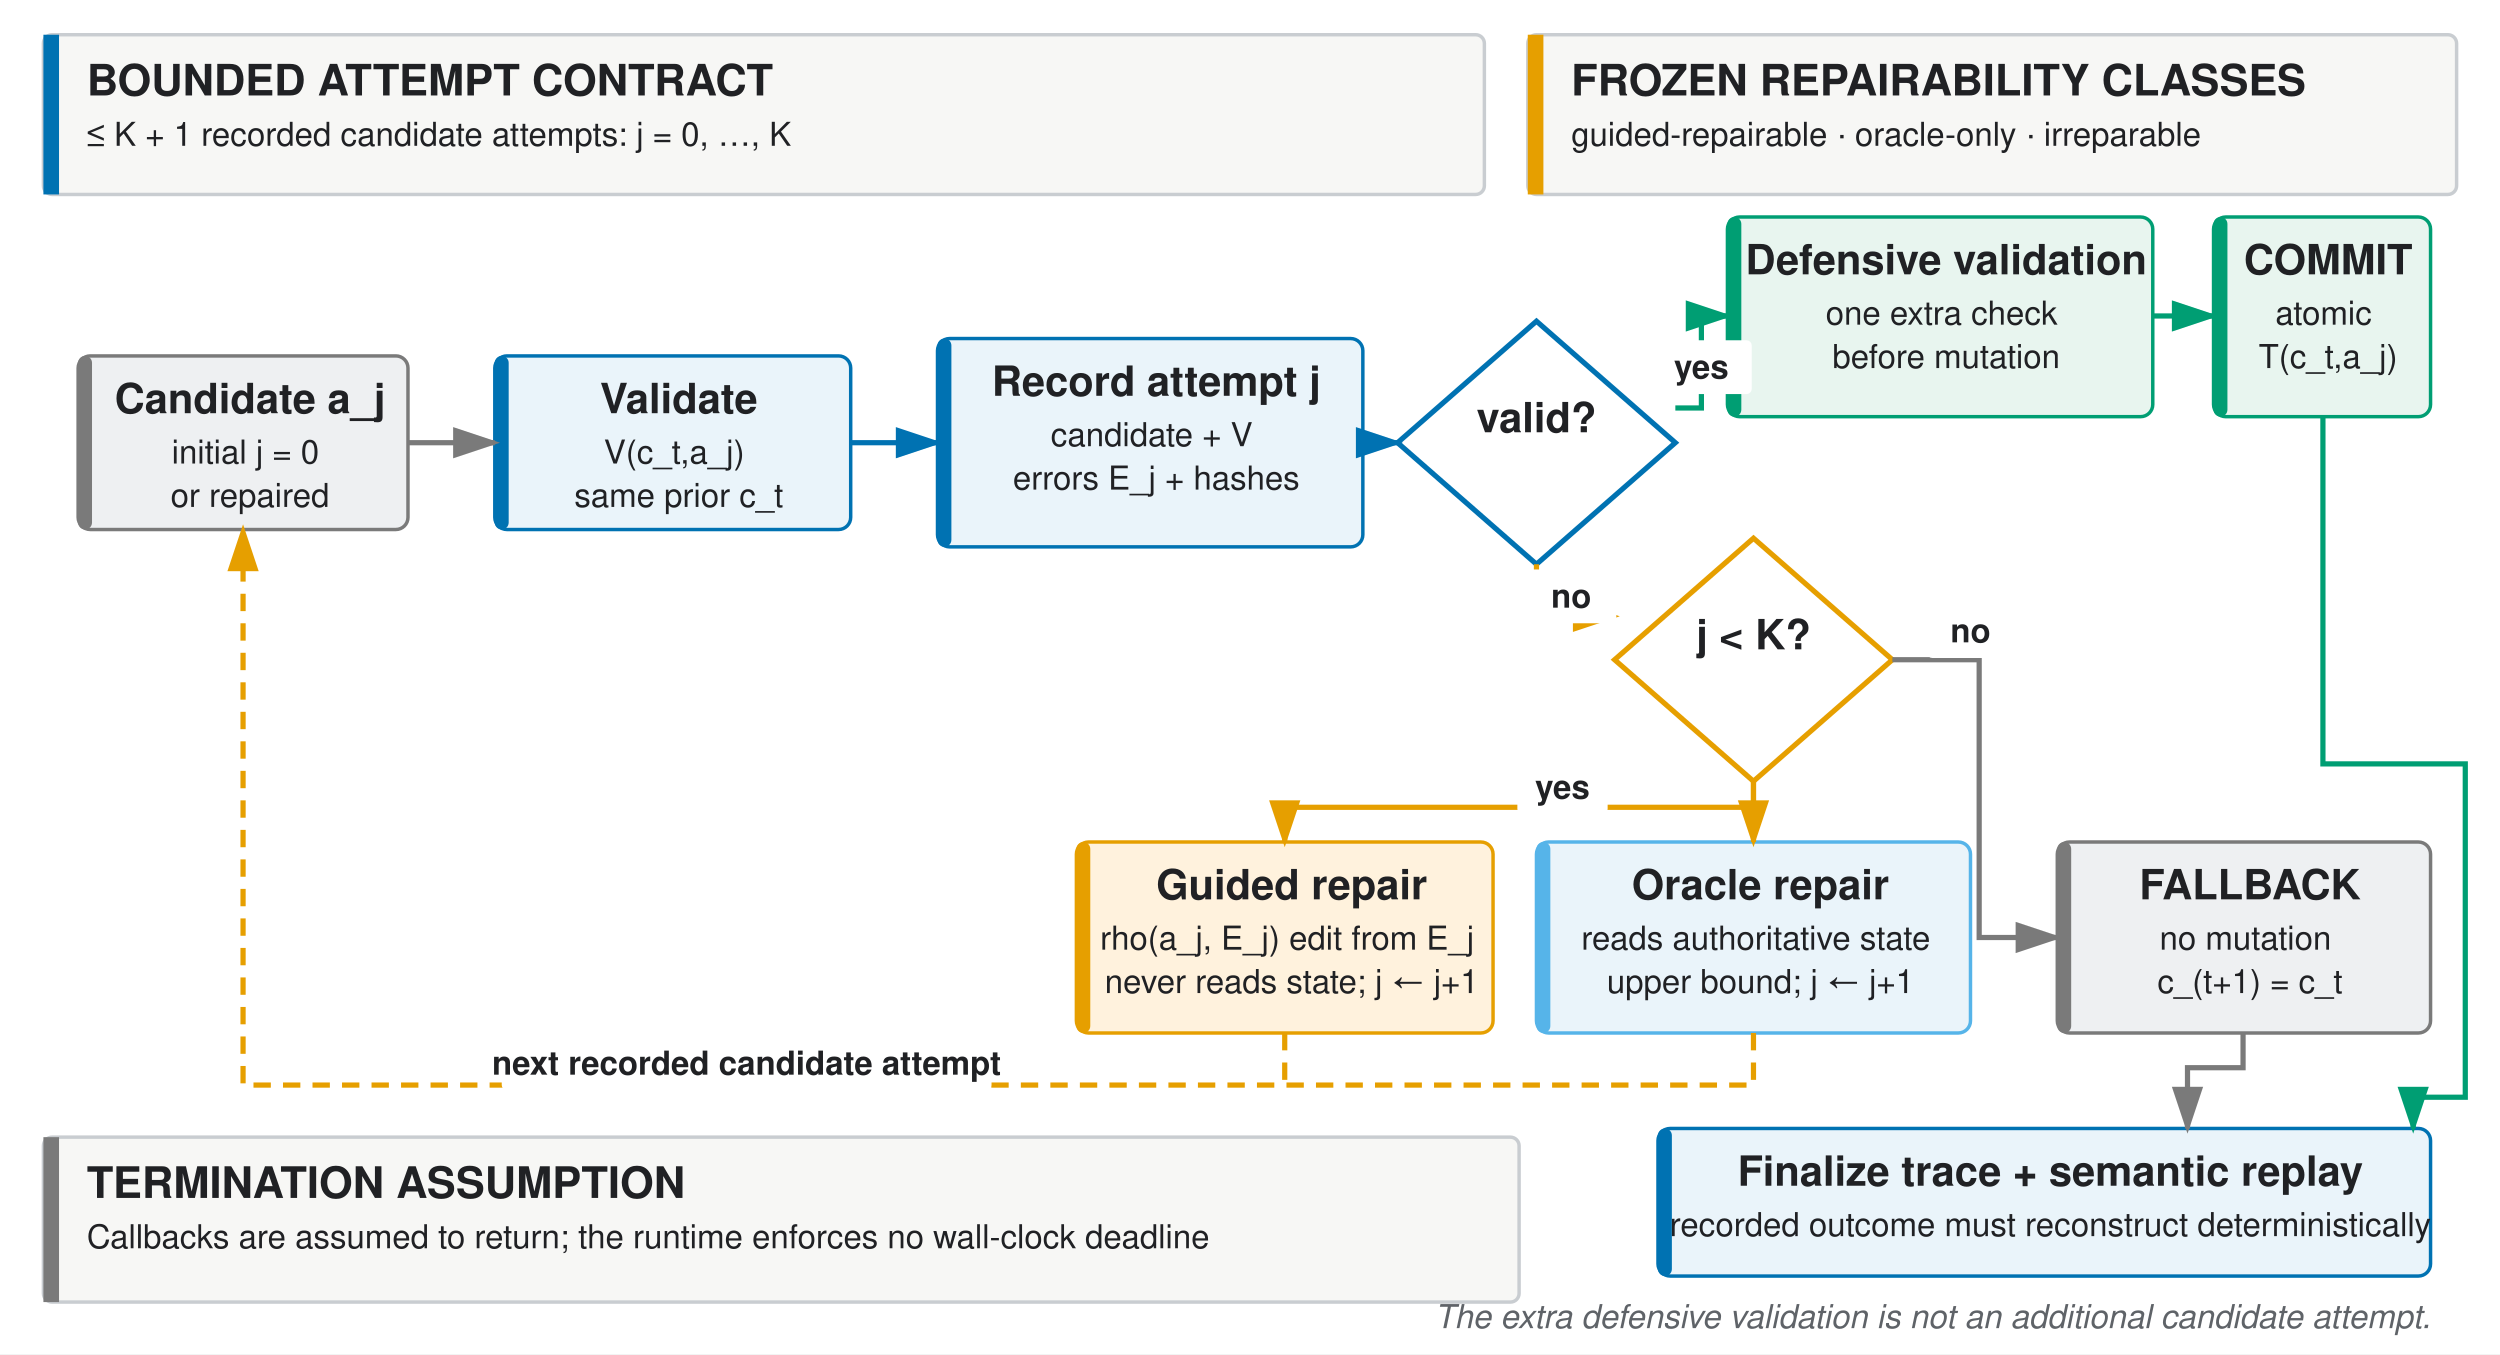
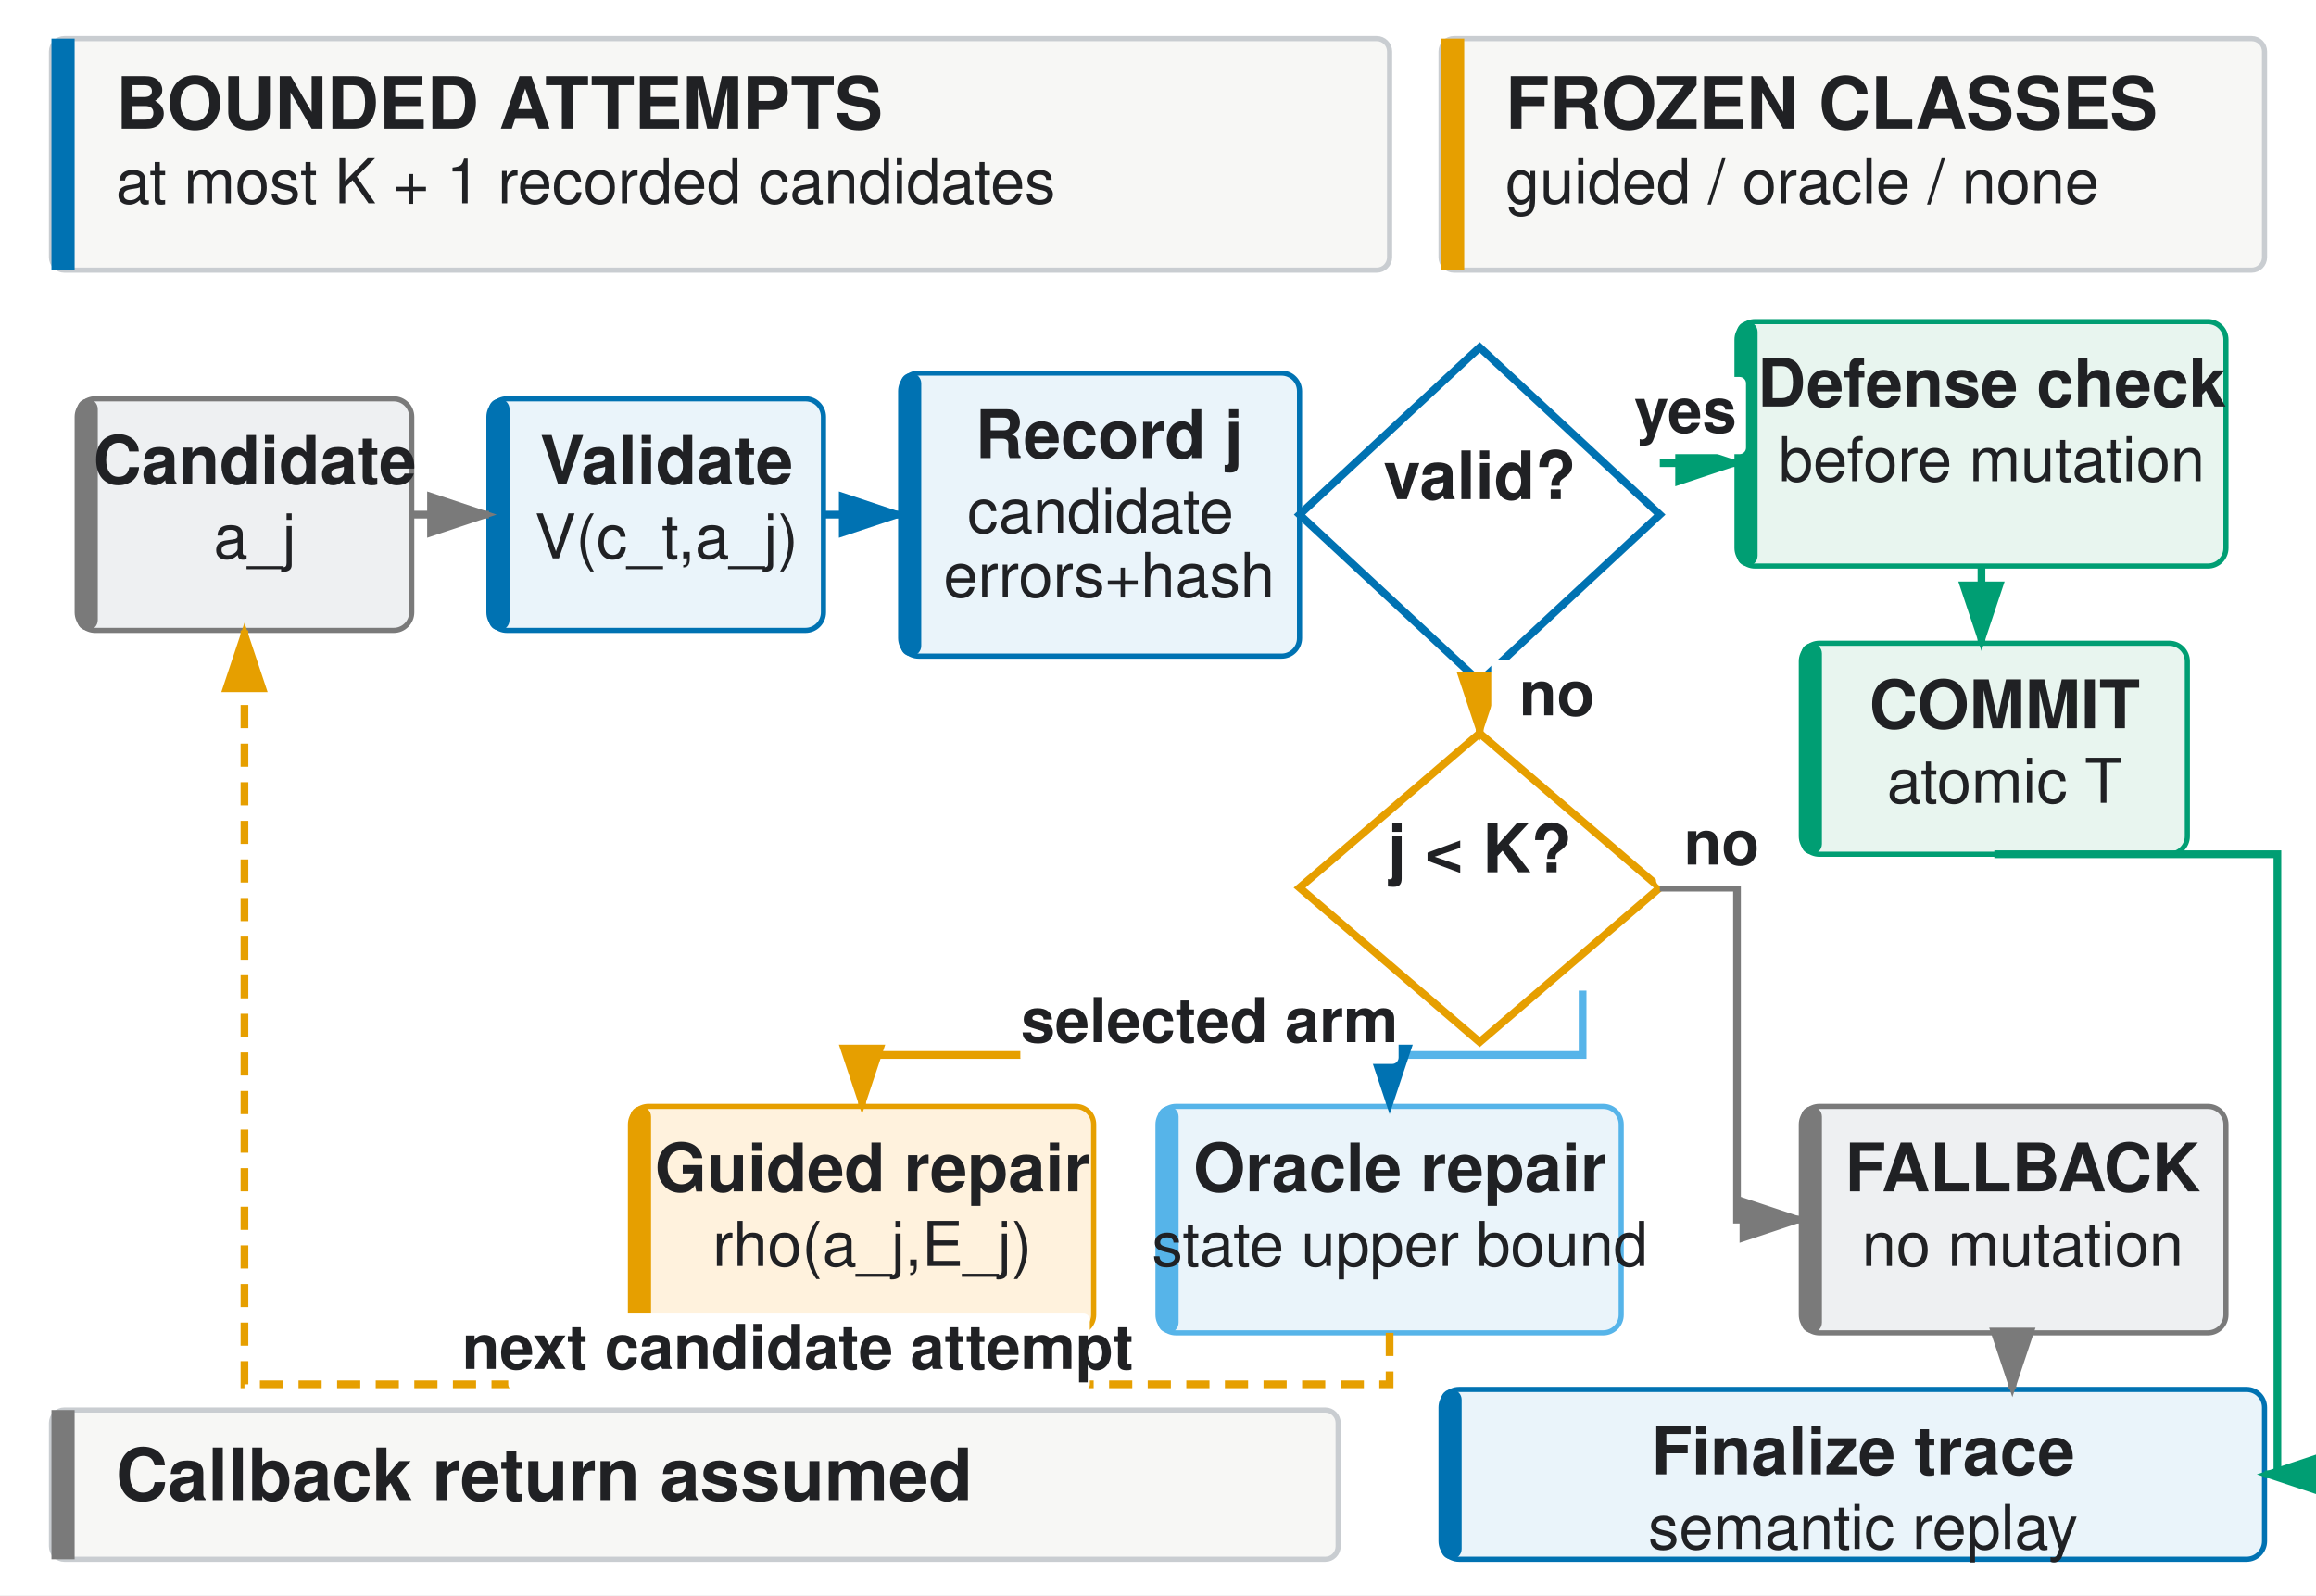
- <svg xmlns="http://www.w3.org/2000/svg" width="1440" height="780" viewBox="0 0 1440 780" role="img" aria-labelledby="svg-title svg-desc">
+ <svg xmlns="http://www.w3.org/2000/svg" width="900" height="620" viewBox="0 0 900 620" role="img" aria-labelledby="svg-title svg-desc">
  <defs>
    <marker id="arrow-blue" markerWidth="10" markerHeight="10" refX="8" refY="3" orient="auto" markerUnits="strokeWidth">
      <path d="M0,0 L0,6 L9,3 z" fill="#0072B2" />
    </marker>
    <marker id="arrow-orange" markerWidth="10" markerHeight="10" refX="8" refY="3" orient="auto" markerUnits="strokeWidth">
      <path d="M0,0 L0,6 L9,3 z" fill="#E69F00" />
    </marker>
    <marker id="arrow-green" markerWidth="10" markerHeight="10" refX="8" refY="3" orient="auto" markerUnits="strokeWidth">
      <path d="M0,0 L0,6 L9,3 z" fill="#009E73" />
    </marker>
    <marker id="arrow-gray" markerWidth="10" markerHeight="10" refX="8" refY="3" orient="auto" markerUnits="strokeWidth">
      <path d="M0,0 L0,6 L9,3 z" fill="#7A7A7A" />
    </marker>
    <style>
      text { font-family: Helvetica, Arial, sans-serif; fill: #202124; }
-       .section { font-size: 25px; font-weight: 700; }
-       .box-title { font-size: 24px; font-weight: 700; }
-       .body { font-size: 21px; font-weight: 400; }
-       .small { font-size: 19px; font-weight: 400; }
-       .note { font-size: 19px; font-style: italic; fill: #5F6368; }
-       .arrow-label { font-size: 19px; font-weight: 700; }
+       .section { font-size: 28px; font-weight: 700; }
+       .box-title { font-size: 26px; font-weight: 700; }
+       .body { font-size: 25px; font-weight: 400; }
+       .small { font-size: 24px; font-weight: 400; }
+       .note { font-size: 24px; font-style: italic; fill: #5F6368; }
+       .arrow-label { font-size: 24px; font-weight: 700; }
    </style>
  </defs>
-   <rect x="0" y="0" width="1440" height="780" fill="#FFFFFF" />
-   <rect x="25" y="20" width="830" height="92" rx="5" fill="#F7F7F5" stroke="#C9CDD1" stroke-width="2" />
-   <rect x="25" y="20" width="9" height="92" fill="#0072B2" />
-   <text x="50" y="55" class="section" text-anchor="start">BOUNDED ATTEMPT CONTRACT</text>
-   <text x="50" y="84" class="small" text-anchor="start" fill="#5F6368">≤ K + 1 recorded candidate attempts: j = 0, …, K</text>
-   <rect x="880" y="20" width="535" height="92" rx="5" fill="#F7F7F5" stroke="#C9CDD1" stroke-width="2" />
-   <rect x="880" y="20" width="9" height="92" fill="#E69F00" />
-   <text x="905" y="55" class="section" text-anchor="start">FROZEN REPAIRABILITY CLASSES</text>
-   <text x="905" y="84" class="small" text-anchor="start" fill="#5F6368">guided-repairable · oracle-only · irreparable</text>
-   <rect x="45" y="205" width="190" height="100" rx="7" fill="#EEF0F2" stroke="#7A7A7A" stroke-width="2" />
-   <rect x="45" y="205" width="8" height="100" rx="4" fill="#7A7A7A" />
-   <text x="144" y="238" class="box-title" text-anchor="middle">Candidate a_j</text>
-   <text x="144" y="267" class="small" text-anchor="middle">
-     <tspan x="144" dy="0">initial j = 0</tspan>
-     <tspan x="144" dy="25">or repaired</tspan>
+   <rect x="0" y="0" width="900" height="620" fill="#FFFFFF" />
+   <rect x="20" y="15" width="520" height="90" rx="5" fill="#F7F7F5" stroke="#C9CDD1" stroke-width="2" />
+   <rect x="20" y="15" width="9" height="90" fill="#0072B2" />
+   <text x="45" y="50" class="section" text-anchor="start">BOUNDED ATTEMPTS</text>
+   <text x="45" y="79" class="small" text-anchor="start" fill="#5F6368">at most K + 1 recorded candidates</text>
+   <rect x="560" y="15" width="320" height="90" rx="5" fill="#F7F7F5" stroke="#C9CDD1" stroke-width="2" />
+   <rect x="560" y="15" width="9" height="90" fill="#E69F00" />
+   <text x="585" y="50" class="section" text-anchor="start">FROZEN CLASSES</text>
+   <text x="585" y="79" class="small" text-anchor="start" fill="#5F6368">guided / oracle / none</text>
+   <rect x="30" y="155" width="130" height="90" rx="7" fill="#EEF0F2" stroke="#7A7A7A" stroke-width="2" />
+   <rect x="30" y="155" width="8" height="90" rx="4" fill="#7A7A7A" />
+   <text x="99" y="188" class="box-title" text-anchor="middle">Candidate</text>
+   <text x="99" y="217" class="small" text-anchor="middle">
+     <tspan x="99" dy="0">a_j</tspan>
  </text>
-   <rect x="285" y="205" width="205" height="100" rx="7" fill="#EAF4FA" stroke="#0072B2" stroke-width="2" />
-   <rect x="285" y="205" width="8" height="100" rx="4" fill="#0072B2" />
-   <text x="391" y="238" class="box-title" text-anchor="middle">Validate</text>
-   <text x="391" y="267" class="small" text-anchor="middle">
-     <tspan x="391" dy="0">V(c_t,a_j)</tspan>
-     <tspan x="391" dy="25">same prior c_t</tspan>
+   <rect x="190" y="155" width="130" height="90" rx="7" fill="#EAF4FA" stroke="#0072B2" stroke-width="2" />
+   <rect x="190" y="155" width="8" height="90" rx="4" fill="#0072B2" />
+   <text x="259" y="188" class="box-title" text-anchor="middle">Validate</text>
+   <text x="259" y="217" class="small" text-anchor="middle">
+     <tspan x="259" dy="0">V(c_t,a_j)</tspan>
  </text>
-   <rect x="540" y="195" width="245" height="120" rx="7" fill="#EAF4FA" stroke="#0072B2" stroke-width="2" />
-   <rect x="540" y="195" width="8" height="120" rx="4" fill="#0072B2" />
-   <text x="666" y="228" class="box-title" text-anchor="middle">Record attempt j</text>
-   <text x="666" y="257" class="small" text-anchor="middle">
-     <tspan x="666" dy="0">candidate + V</tspan>
-     <tspan x="666" dy="25">errors E_j + hashes</tspan>
+   <rect x="350" y="145" width="155" height="110" rx="7" fill="#EAF4FA" stroke="#0072B2" stroke-width="2" />
+   <rect x="350" y="145" width="8" height="110" rx="4" fill="#0072B2" />
+   <text x="431" y="178" class="box-title" text-anchor="middle">Record j</text>
+   <text x="431" y="207" class="small" text-anchor="middle">
+     <tspan x="431" dy="0">candidate</tspan>
+     <tspan x="431" dy="25">errors+hash</tspan>
  </text>
-   <polygon points="885,185 965,255 885,325 805,255" fill="#FFFFFF" stroke="#0072B2" stroke-width="3" />
-   <text x="885" y="249" class="box-title" text-anchor="middle">
-     <tspan x="885" dy="0">valid?</tspan>
+   <polygon points="575,135 645,200 575,265 505,200" fill="#FFFFFF" stroke="#0072B2" stroke-width="3" />
+   <text x="575" y="194" class="box-title" text-anchor="middle">
+     <tspan x="575" dy="0">valid?</tspan>
  </text>
-   <rect x="995" y="125" width="245" height="115" rx="7" fill="#E8F5EF" stroke="#009E73" stroke-width="2" />
-   <rect x="995" y="125" width="8" height="115" rx="4" fill="#009E73" />
-   <text x="1121" y="158" class="box-title" text-anchor="middle">Defensive validation</text>
-   <text x="1121" y="187" class="small" text-anchor="middle">
-     <tspan x="1121" dy="0">one extra check</tspan>
-     <tspan x="1121" dy="25">before mutation</tspan>
+   <rect x="675" y="125" width="190" height="95" rx="7" fill="#E8F5EF" stroke="#009E73" stroke-width="2" />
+   <rect x="675" y="125" width="8" height="95" rx="4" fill="#009E73" />
+   <text x="774" y="158" class="box-title" text-anchor="middle">Defense check</text>
+   <text x="774" y="187" class="small" text-anchor="middle">
+     <tspan x="774" dy="0">before mutation</tspan>
  </text>
-   <rect x="1275" y="125" width="125" height="115" rx="7" fill="#E8F5EF" stroke="#009E73" stroke-width="2" />
-   <rect x="1275" y="125" width="8" height="115" rx="4" fill="#009E73" />
-   <text x="1341" y="158" class="box-title" text-anchor="middle">COMMIT</text>
-   <text x="1341" y="187" class="small" text-anchor="middle">
-     <tspan x="1341" dy="0">atomic</tspan>
-     <tspan x="1341" dy="25">T(c_t,a_j)</tspan>
+   <rect x="700" y="250" width="150" height="82" rx="7" fill="#E8F5EF" stroke="#009E73" stroke-width="2" />
+   <rect x="700" y="250" width="8" height="82" rx="4" fill="#009E73" />
+   <text x="779" y="283" class="box-title" text-anchor="middle">COMMIT</text>
+   <text x="779" y="312" class="small" text-anchor="middle">
+     <tspan x="779" dy="0">atomic T</tspan>
  </text>
-   <polygon points="1010,310 1090,380 1010,450 930,380" fill="#FFFFFF" stroke="#E69F00" stroke-width="3" />
-   <text x="1010" y="374" class="box-title" text-anchor="middle">
-     <tspan x="1010" dy="0">j &lt; K?</tspan>
+   <polygon points="575,285 645,345 575,405 505,345" fill="#FFFFFF" stroke="#E69F00" stroke-width="3" />
+   <text x="575" y="339" class="box-title" text-anchor="middle">
+     <tspan x="575" dy="0">j &lt; K?</tspan>
  </text>
-   <rect x="620" y="485" width="240" height="110" rx="7" fill="#FFF2DD" stroke="#E69F00" stroke-width="2" />
-   <rect x="620" y="485" width="8" height="110" rx="4" fill="#E69F00" />
-   <text x="744" y="518" class="box-title" text-anchor="middle">Guided repair</text>
-   <text x="744" y="547" class="small" text-anchor="middle">
-     <tspan x="744" dy="0">rho(a_j, E_j) edit from E_j</tspan>
-     <tspan x="744" dy="25">never reads state; j ← j+1</tspan>
+   <rect x="245" y="430" width="180" height="88" rx="7" fill="#FFF2DD" stroke="#E69F00" stroke-width="2" />
+   <rect x="245" y="430" width="8" height="88" rx="4" fill="#E69F00" />
+   <text x="339" y="463" class="box-title" text-anchor="middle">Guided repair</text>
+   <text x="339" y="492" class="small" text-anchor="middle">
+     <tspan x="339" dy="0">rho(a_j,E_j)</tspan>
  </text>
-   <rect x="885" y="485" width="250" height="110" rx="7" fill="#EAF4FA" stroke="#56B4E9" stroke-width="2" />
-   <rect x="885" y="485" width="8" height="110" rx="4" fill="#56B4E9" />
-   <text x="1014" y="518" class="box-title" text-anchor="middle">Oracle repair</text>
-   <text x="1014" y="547" class="small" text-anchor="middle">
-     <tspan x="1014" dy="0">reads authoritative state</tspan>
-     <tspan x="1014" dy="25">upper bound; j ← j+1</tspan>
+   <rect x="450" y="430" width="180" height="88" rx="7" fill="#EAF4FA" stroke="#56B4E9" stroke-width="2" />
+   <rect x="450" y="430" width="8" height="88" rx="4" fill="#56B4E9" />
+   <text x="544" y="463" class="box-title" text-anchor="middle">Oracle repair</text>
+   <text x="544" y="492" class="small" text-anchor="middle">
+     <tspan x="544" dy="0">state upper bound</tspan>
  </text>
-   <rect x="1185" y="485" width="215" height="110" rx="7" fill="#EEF0F2" stroke="#7A7A7A" stroke-width="2" />
-   <rect x="1185" y="485" width="8" height="110" rx="4" fill="#7A7A7A" />
-   <text x="1296" y="518" class="box-title" text-anchor="middle">FALLBACK</text>
-   <text x="1296" y="547" class="small" text-anchor="middle">
-     <tspan x="1296" dy="0">no mutation</tspan>
-     <tspan x="1296" dy="25">c_(t+1) = c_t</tspan>
+   <rect x="700" y="430" width="165" height="88" rx="7" fill="#EEF0F2" stroke="#7A7A7A" stroke-width="2" />
+   <rect x="700" y="430" width="8" height="88" rx="4" fill="#7A7A7A" />
+   <text x="786" y="463" class="box-title" text-anchor="middle">FALLBACK</text>
+   <text x="786" y="492" class="small" text-anchor="middle">
+     <tspan x="786" dy="0">no mutation</tspan>
  </text>
-   <rect x="955" y="650" width="445" height="85" rx="7" fill="#EAF4FA" stroke="#0072B2" stroke-width="2" />
-   <rect x="955" y="650" width="8" height="85" rx="4" fill="#0072B2" />
-   <text x="1181" y="683" class="box-title" text-anchor="middle">Finalize trace + semantic replay</text>
-   <text x="1181" y="712" class="small" text-anchor="middle">
-     <tspan x="1181" dy="0">recorded outcome must reconstruct deterministically</tspan>
+   <line class="connector" x1="160" y1="200" x2="190" y2="200" stroke="#7A7A7A" stroke-width="3" fill="none" marker-end="url(#arrow-gray)" />
+   <line class="connector" x1="320" y1="200" x2="350" y2="200" stroke="#0072B2" stroke-width="3" fill="none" marker-end="url(#arrow-blue)" />
+   <path class="connector" d="M645 180 H675" stroke="#009E73" stroke-width="3" fill="none" marker-end="url(#arrow-green)" />
+   <g class="connector-label" data-line-clearance="shielded">
+     <rect class="label-shield" x="632" y="147" width="46" height="29" rx="2" fill="#FFFFFF" stroke="#FFFFFF" />
+     <text x="655" y="168" class="arrow-label" text-anchor="middle" fill="#009E73">yes</text>
+   </g>
+   <path class="connector" d="M770 220 V250" stroke="#009E73" stroke-width="3" fill="none" marker-end="url(#arrow-green)" />
+   <path class="connector" d="M575 265 V285" stroke="#E69F00" stroke-width="3" fill="none" marker-end="url(#arrow-orange)" />
+   <g class="connector-label" data-line-clearance="shielded">
+     <rect class="label-shield" x="580" y="257" width="50" height="29" rx="2" fill="#FFFFFF" stroke="#FFFFFF" />
+     <text x="605" y="278" class="arrow-label" text-anchor="middle" fill="#E69F00">no</text>
+   </g>
+   <path class="connector" d="M535 385 V410 H335 V430" stroke="#E69F00" stroke-width="3" fill="none" marker-end="url(#arrow-orange)" />
+   <path class="connector" d="M615 385 V410 H540 V430" stroke="#56B4E9" stroke-width="3" fill="none" marker-end="url(#arrow-blue)" />
+   <g class="connector-label" data-line-clearance="shielded">
+     <rect class="label-shield" x="397" y="384" width="146" height="29" rx="2" fill="#FFFFFF" stroke="#FFFFFF" />
+     <text x="470" y="405" class="arrow-label" text-anchor="middle" fill="#E69F00">selected arm</text>
+   </g>
+   <path class="connector" d="M645 345 H675 V474 H700" stroke="#7A7A7A" stroke-width="3" fill="none" marker-end="url(#arrow-gray)" />
+   <g class="connector-label" data-line-clearance="shielded">
+     <rect class="label-shield" x="644" y="315" width="50" height="29" rx="2" fill="#FFFFFF" stroke="#FFFFFF" />
+     <text x="669" y="336" class="arrow-label" text-anchor="middle" fill="#7A7A7A">no</text>
+   </g>
+   <path class="connector" d="M540 518 V538 H95 V245" stroke="#E69F00" stroke-width="3" fill="none" marker-end="url(#arrow-orange)" stroke-dasharray="9 6" />
+   <path class="connector" d="M335 518 V538" stroke="#E69F00" stroke-width="3" fill="none" stroke-dasharray="9 6" />
+   <g class="connector-label" data-line-clearance="shielded">
+     <rect class="label-shield" x="198" y="511" width="225" height="29" rx="2" fill="#FFFFFF" stroke="#FFFFFF" />
+     <text x="310" y="532" class="arrow-label" text-anchor="middle" fill="#E69F00">next candidate attempt</text>
+   </g>
+   <rect x="20" y="548" width="500" height="58" rx="5" fill="#F7F7F5" stroke="#C9CDD1" stroke-width="2" />
+   <rect x="20" y="548" width="9" height="58" fill="#7A7A7A" />
+   <text x="45" y="583" class="section" text-anchor="start">Callback return assumed</text>
+   <rect x="560" y="540" width="320" height="66" rx="7" fill="#EAF4FA" stroke="#0072B2" stroke-width="2" />
+   <rect x="560" y="540" width="8" height="66" rx="4" fill="#0072B2" />
+   <text x="724" y="573" class="box-title" text-anchor="middle">Finalize trace</text>
+   <text x="724" y="602" class="small" text-anchor="middle">
+     <tspan x="724" dy="0">semantic replay</tspan>
  </text>
-   <line x1="235" y1="255" x2="285" y2="255" stroke="#7A7A7A" stroke-width="3" fill="none" marker-end="url(#arrow-gray)" />
-   <line x1="490" y1="255" x2="540" y2="255" stroke="#0072B2" stroke-width="3" fill="none" marker-end="url(#arrow-blue)" />
-   <line x1="785" y1="255" x2="805" y2="255" stroke="#0072B2" stroke-width="3" fill="none" marker-end="url(#arrow-blue)" />
-   <path d="M965 235 H980 V182 H995" stroke="#009E73" stroke-width="3" fill="none" marker-end="url(#arrow-green)" />
-   <rect x="953" y="197" width="55" height="29" rx="2" fill="#FFFFFF" stroke="#FFFFFF" stroke-width="2" />
-   <text x="980" y="218" class="arrow-label" text-anchor="middle" fill="#009E73">yes</text>
-   <line x1="1240" y1="182" x2="1275" y2="182" stroke="#009E73" stroke-width="3" fill="none" marker-end="url(#arrow-green)" />
-   <path d="M885 325 V355 H930" stroke="#E69F00" stroke-width="3" fill="none" marker-end="url(#arrow-orange)" />
-   <rect x="880" y="329" width="50" height="29" rx="2" fill="#FFFFFF" stroke="#FFFFFF" stroke-width="2" />
-   <text x="905" y="350" class="arrow-label" text-anchor="middle" fill="#E69F00">no</text>
-   <path d="M1010 450 V465 H740 V485" stroke="#E69F00" stroke-width="3" fill="none" marker-end="url(#arrow-orange)" />
-   <path d="M1010 450 V485" stroke="#E69F00" stroke-width="3" fill="none" marker-end="url(#arrow-orange)" />
-   <rect x="875" y="439" width="50" height="29" rx="2" fill="#FFFFFF" stroke="#FFFFFF" stroke-width="2" />
-   <text x="900" y="460" class="arrow-label" text-anchor="middle" fill="#E69F00">yes</text>
-   <path d="M1090 380 H1140 V540 H1185" stroke="#7A7A7A" stroke-width="3" fill="none" marker-end="url(#arrow-gray)" />
-   <rect x="1111" y="349" width="48" height="29" rx="2" fill="#FFFFFF" stroke="#FFFFFF" stroke-width="2" />
-   <text x="1135" y="370" class="arrow-label" text-anchor="middle" fill="#7A7A7A">no</text>
-   <path d="M1010 595 V625 H140 V305" stroke="#E69F00" stroke-width="3" fill="none" marker-end="url(#arrow-orange)" stroke-dasharray="10 7" />
-   <path d="M740 595 V625" stroke="#E69F00" stroke-width="3" fill="none" stroke-dasharray="10 7" />
-   <rect x="290" y="598" width="280" height="29" rx="2" fill="#FFFFFF" stroke="#FFFFFF" stroke-width="2" />
-   <text x="430" y="619" class="arrow-label" text-anchor="middle" fill="#E69F00">next recorded candidate attempt</text>
-   <path d="M1338 240 V440 H1420 V632 H1390 V650" stroke="#009E73" stroke-width="3" fill="none" marker-end="url(#arrow-green)" />
-   <path d="M1292 595 V615 H1260 V650" stroke="#7A7A7A" stroke-width="3" fill="none" marker-end="url(#arrow-gray)" />
-   <rect x="25" y="655" width="850" height="95" rx="5" fill="#F7F7F5" stroke="#C9CDD1" stroke-width="2" />
-   <rect x="25" y="655" width="9" height="95" fill="#7A7A7A" />
-   <text x="50" y="690" class="section" text-anchor="start">TERMINATION ASSUMPTION</text>
-   <text x="50" y="719" class="small" text-anchor="start" fill="#5F6368">Callbacks are assumed to return; the runtime enforces no wall-clock deadline</text>
-   <text x="1400" y="765" class="note" text-anchor="end">The extra defensive validation is not an additional candidate attempt.</text>
+   <path class="connector" d="M775 332 H885 V573 H880" stroke="#009E73" stroke-width="3" fill="none" marker-end="url(#arrow-green)" />
+   <path class="connector" d="M782 518 V540" stroke="#7A7A7A" stroke-width="3" fill="none" marker-end="url(#arrow-gray)" />
</svg>
